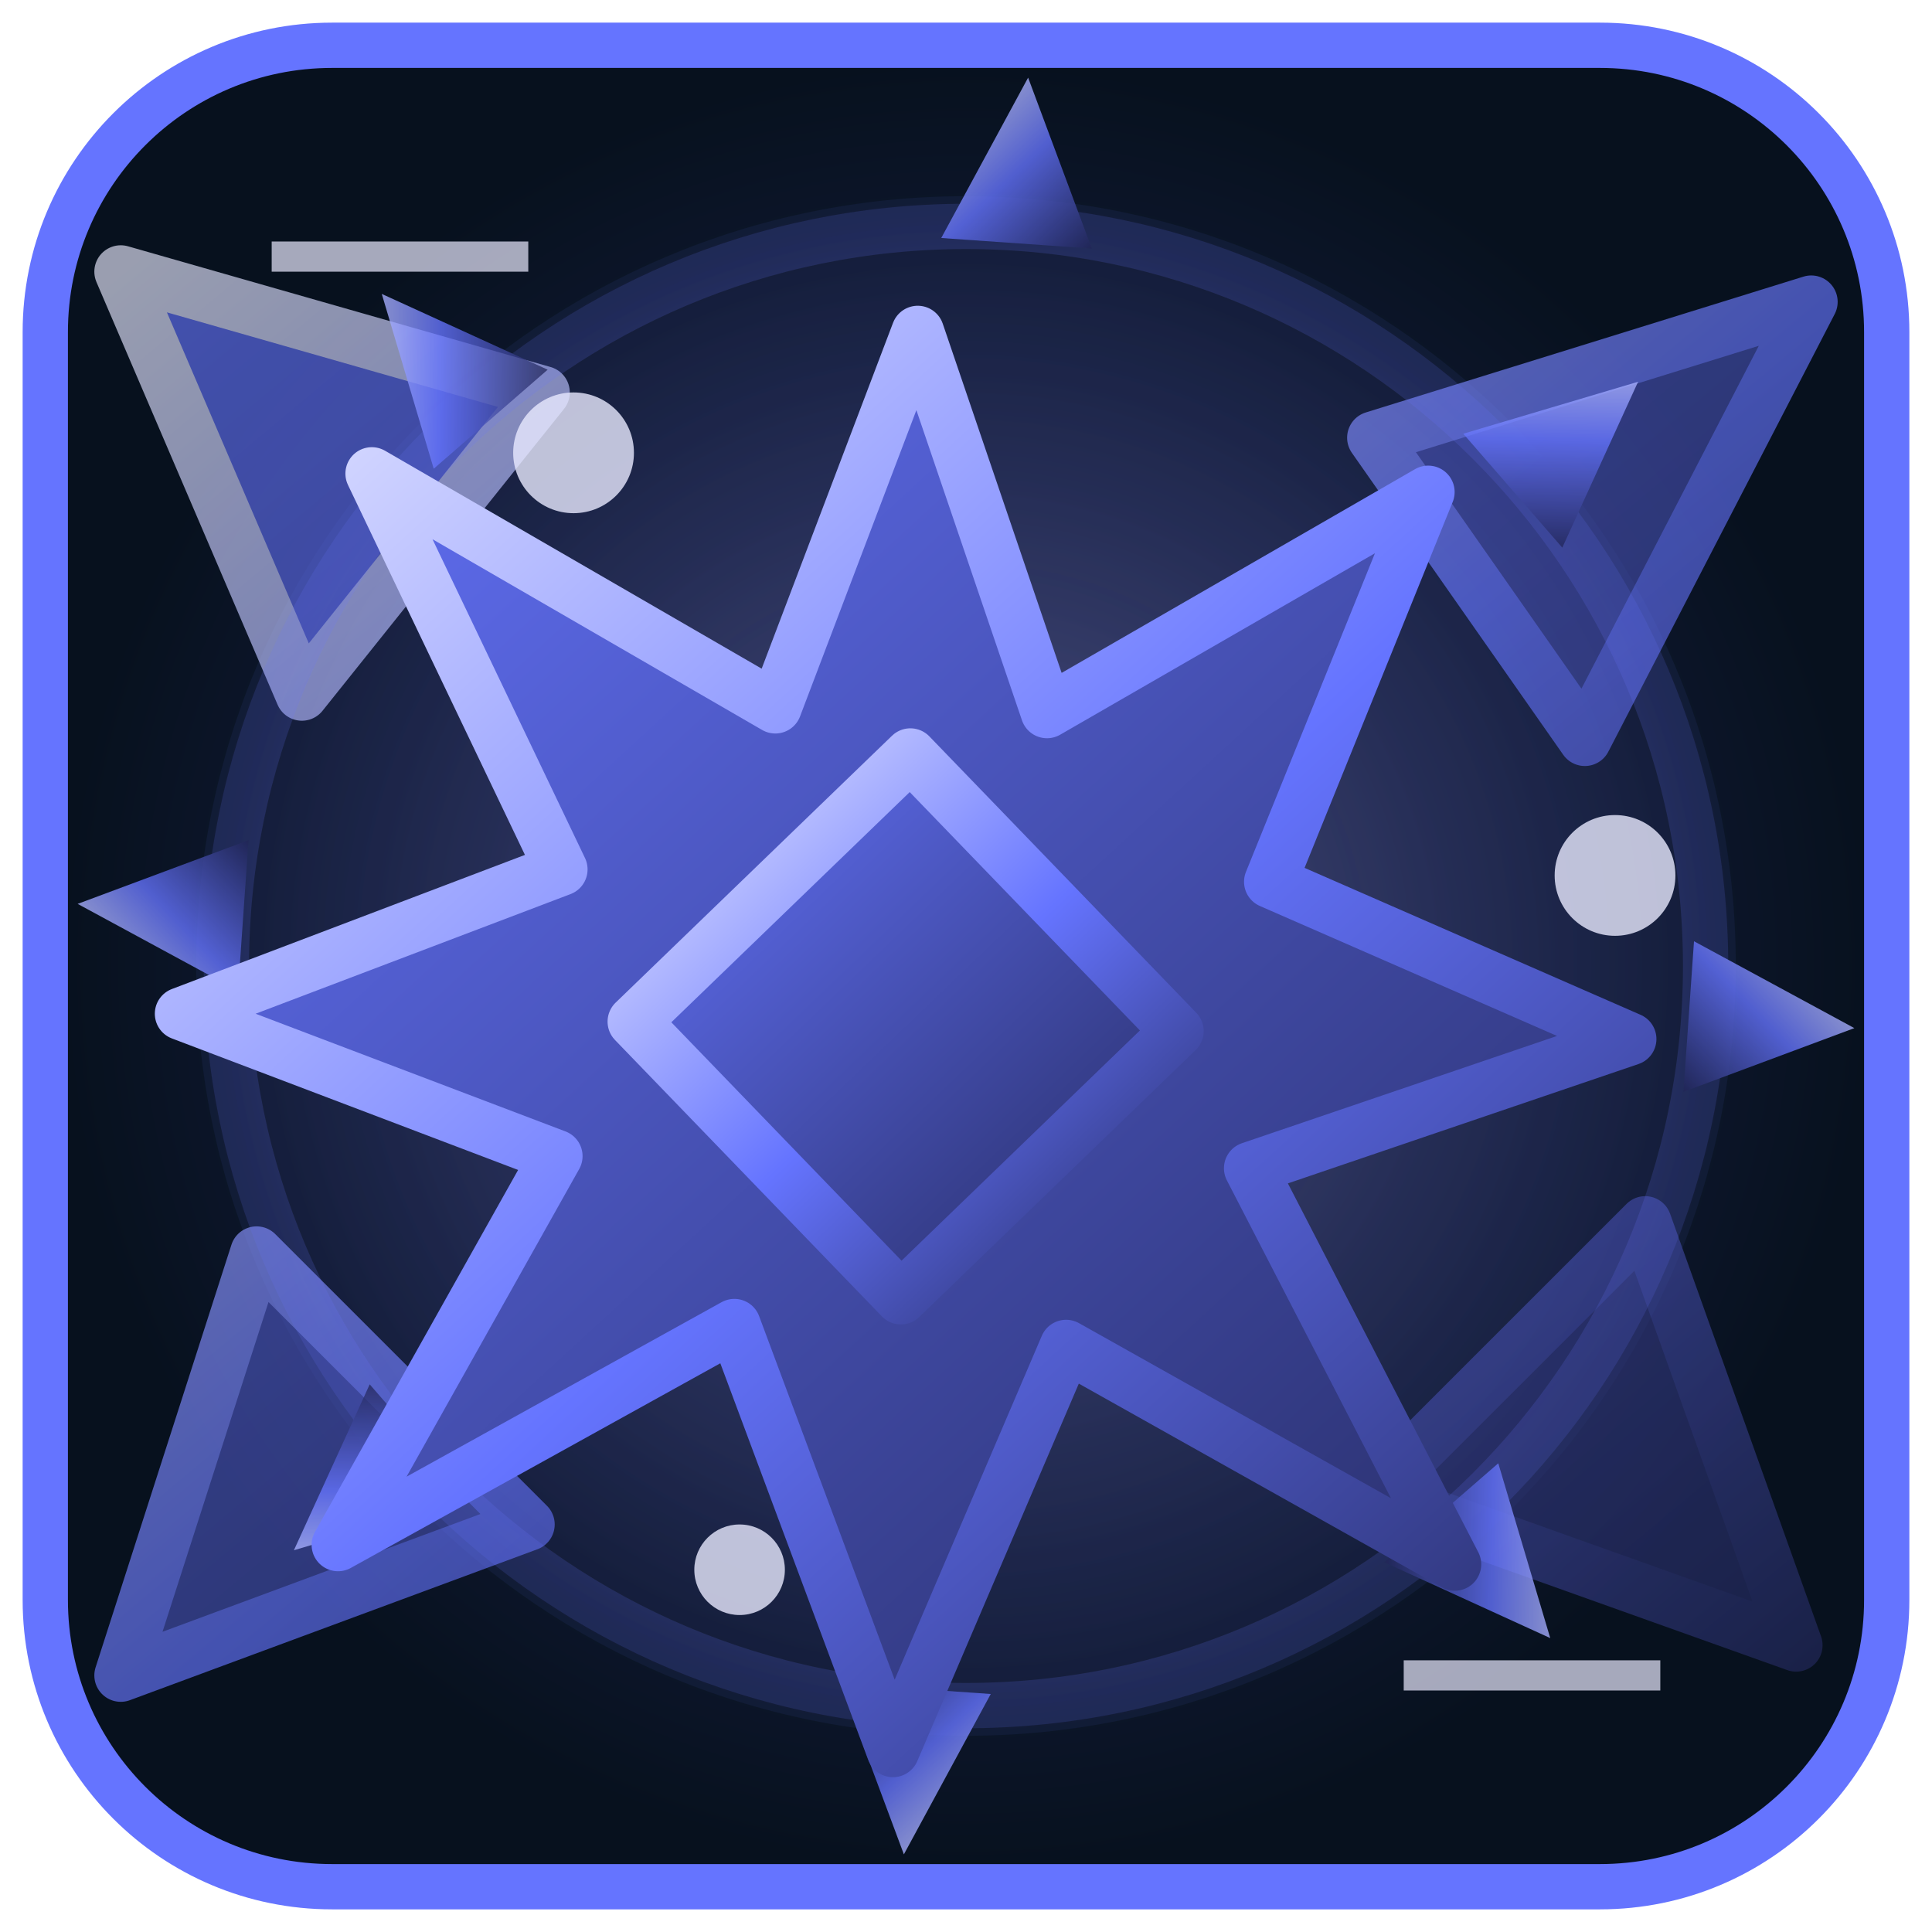
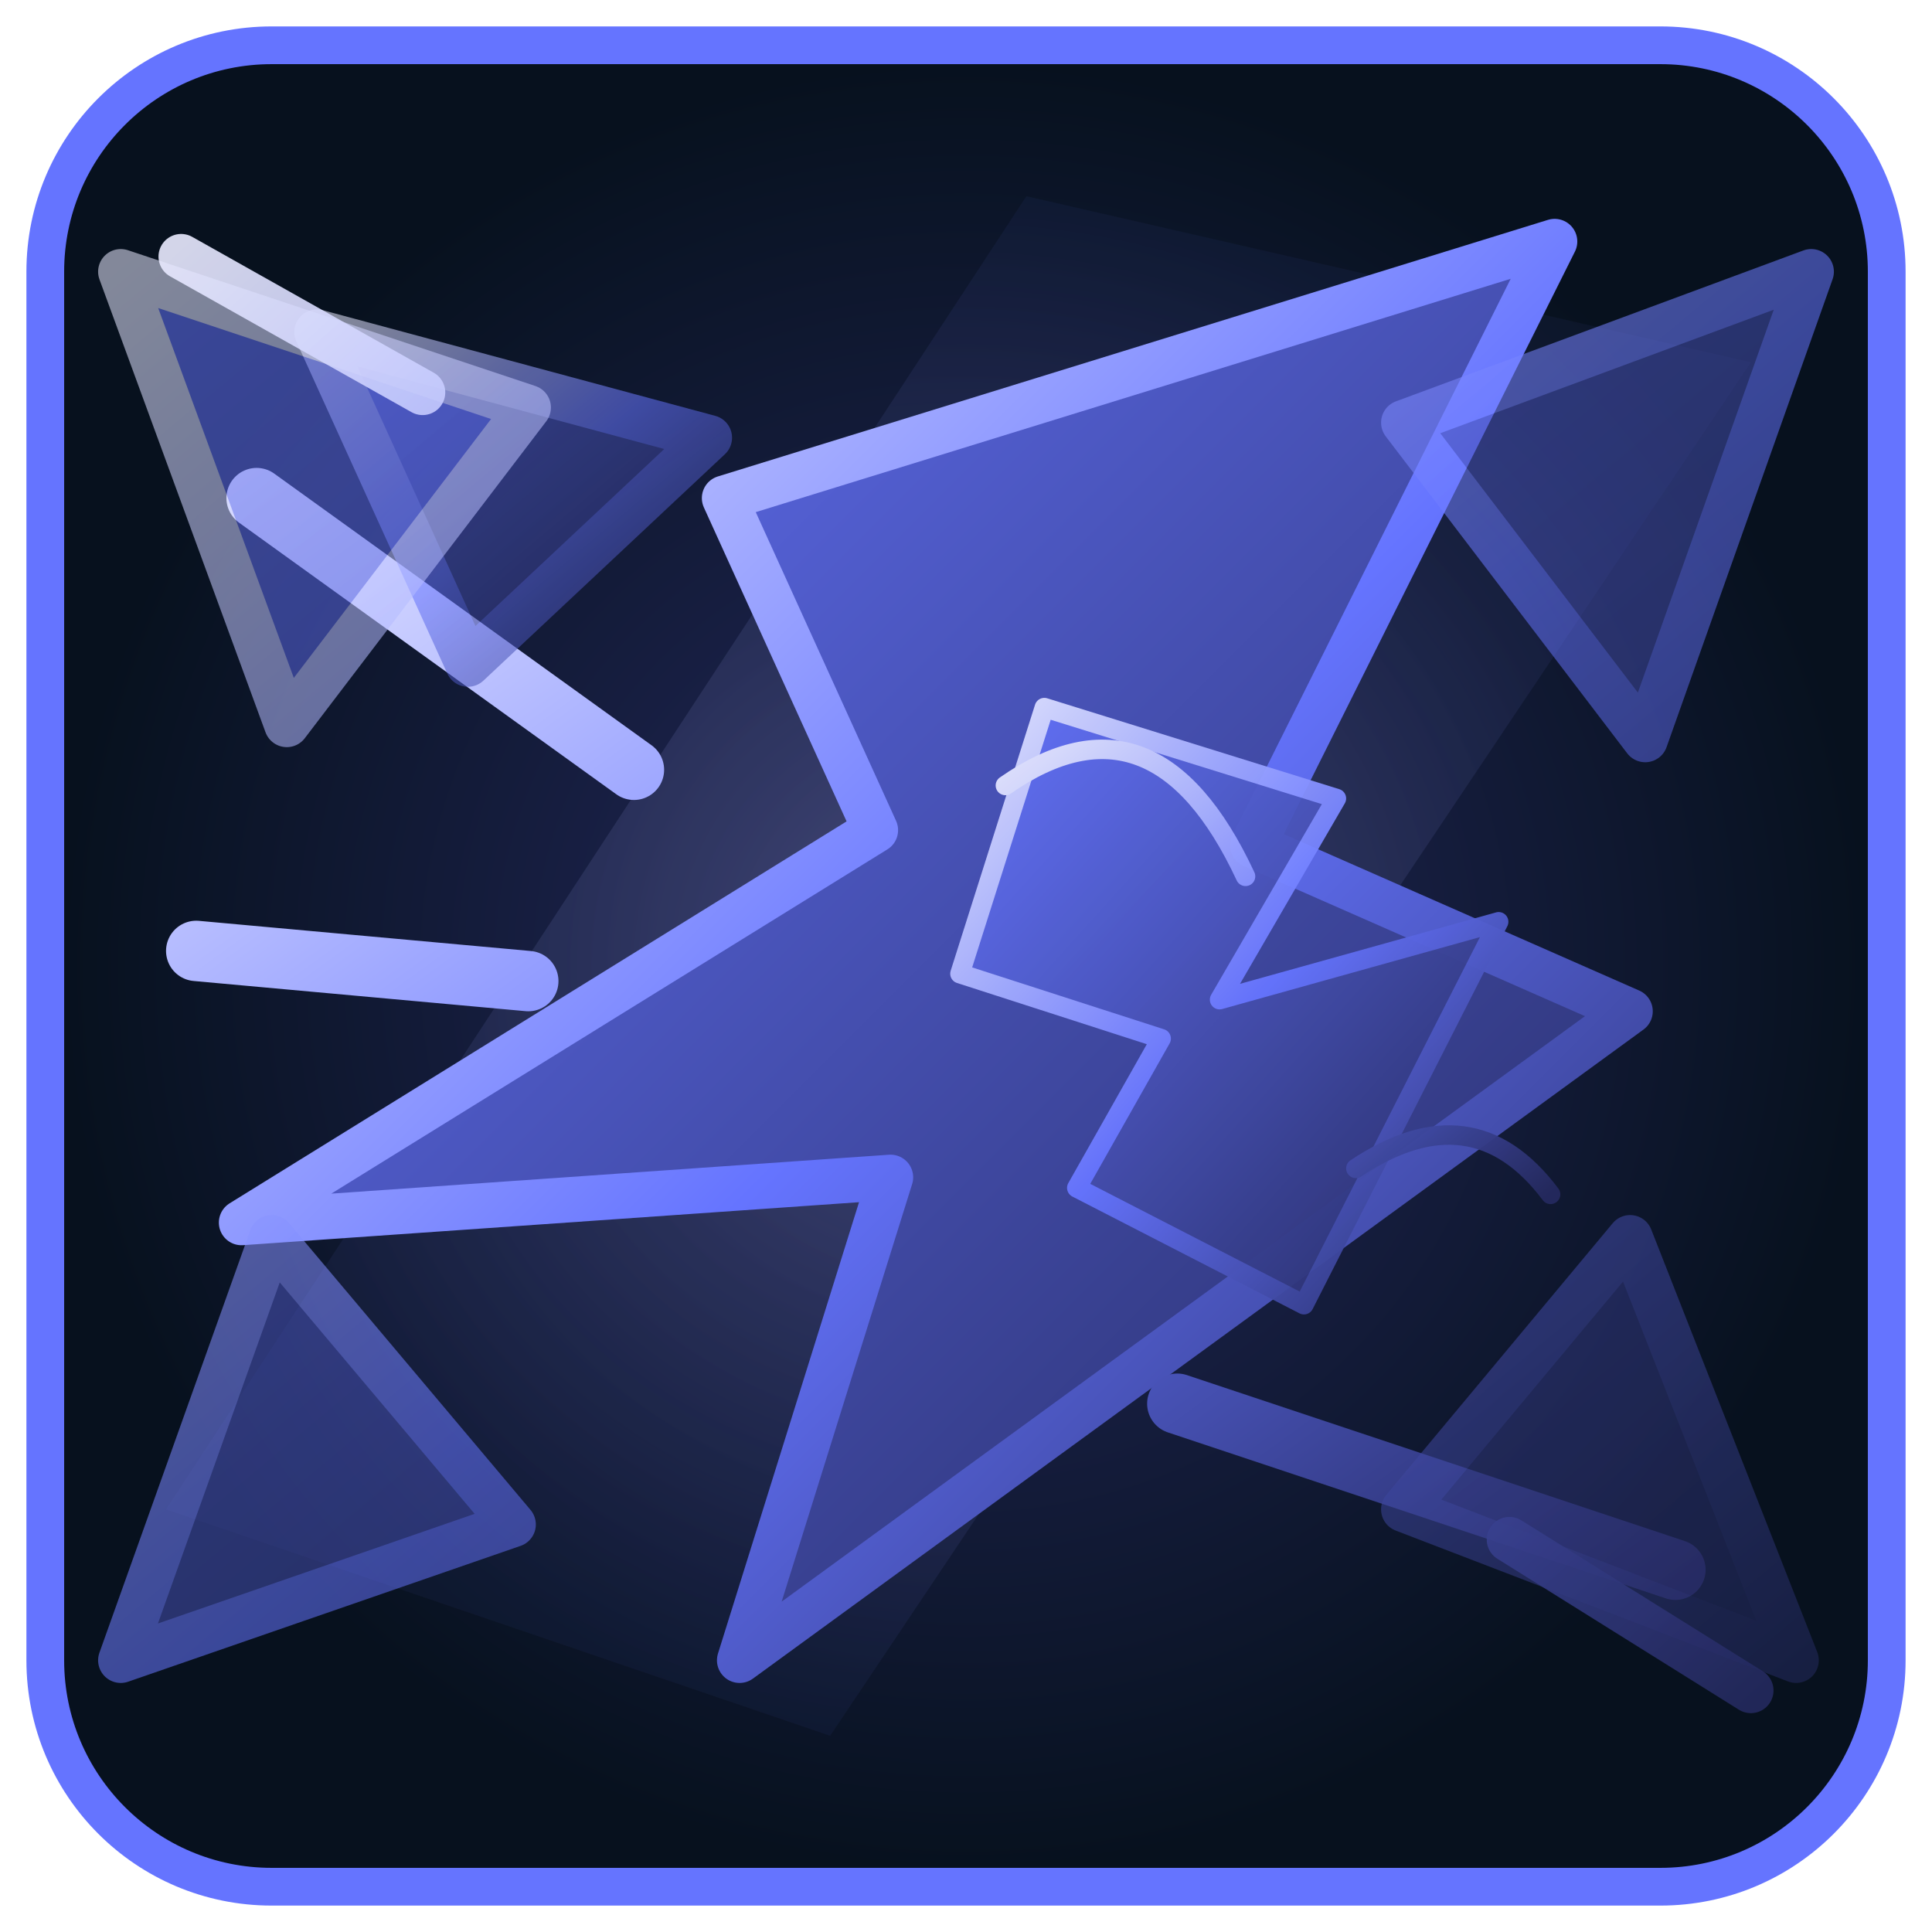
- <svg xmlns="http://www.w3.org/2000/svg" width="128" height="128" viewBox="0 0 128 128" role="img" aria-label="暗夜行者 R 死亡宣判" data-skill-id="anye:R">
+ <svg xmlns="http://www.w3.org/2000/svg" width="128" height="128" viewBox="0 0 128 128" role="img" aria-label="暗夜行者 R 死亡宣判" data-skill-id="anye:R" data-scene="dash">
  <defs>
    <radialGradient id="ground">
      <stop stop-color="#24295e" />
      <stop offset="1" stop-color="#07111e" />
    </radialGradient>
    <linearGradient id="bright" x2="1" y2="1">
      <stop stop-color="#e9eaff" />
      <stop offset=".52" stop-color="#6574ff" />
      <stop offset="1" stop-color="#24295e" />
    </linearGradient>
    <linearGradient id="metal" x2="1" y2="1">
      <stop stop-color="#6574ff" />
      <stop offset="1" stop-color="#24295e" />
    </linearGradient>
    <radialGradient id="accent">
      <stop stop-color="#e9eaff" stop-opacity=".9" />
      <stop offset="1" stop-color="#6574ff" stop-opacity=".25" />
    </radialGradient>
  </defs>
-   <rect x="3" y="3" width="122" height="122" rx="19" fill="url(#ground)" stroke="#6574ff" stroke-width="3" />
-   <circle cx="64" cy="64" r="51" fill="url(#accent)" opacity=".27" />
-   <g opacity=".65">
-     <path d="M8 18 L36 26 L20 46 Z M120 20 L91 29 L105 49 Z M8 111 L35 101 L17 83 Z M119 109 L91 99 L109 81 Z" fill="url(#metal)" stroke="url(#bright)" stroke-width="3.5" stroke-linejoin="round" />
+   <rect x="3" y="3" width="122" height="122" rx="15" fill="url(#ground)" stroke="#6574ff" stroke-width="2.5" />
+   <path d="M11 100 L68 13 L116 24 L55 115 Z" fill="url(#accent)" opacity=".2" />
+   <g>
+     <path d="M16 81 L58 55 L48 33 L103 16 L83 56 L108 67 L49 110 L59 78 Z" fill="url(#metal)" stroke="url(#bright)" stroke-width="3" stroke-linejoin="round" opacity="1" />
+     <path d="M17 33 L42 51 M13 63 L35 65 M78 93 L111 104" fill="none" stroke="url(#bright)" stroke-width="4" stroke-linecap="round" stroke-linejoin="round" opacity="1" />
+     <path d="M21 22 L47 29 L31 44 Z" fill="url(#metal)" stroke="url(#bright)" stroke-width="3" stroke-linejoin="round" opacity="0.55" />
+     <g transform="translate(55 40) scale(.43)" opacity=".95">
+       <path d="M33 16 L78 30 L60 61 L103 49 L73 108 L38 90 L51 67 L20 57 Z" fill="url(#metal)" stroke="url(#bright)" stroke-width="3" stroke-linejoin="round" opacity="1" />
+       <path d="M27 28 Q50 12 64 42 M81 87 Q99 75 111 91" fill="none" stroke="url(#bright)" stroke-width="3" stroke-linecap="round" stroke-linejoin="round" opacity="1" />
+     </g>
+     <path d="M8 18 L35 27 L19 48 Z M120 18 L93 28 L109 49 Z M8 110 L34 101 L18 82 Z M119 110 L93 100 L108 82 Z" fill="url(#metal)" stroke="url(#bright)" stroke-width="3" stroke-linejoin="round" opacity="0.55" />
+     <path d="M12 17 L28 26 M100 102 L116 112" fill="none" stroke="url(#bright)" stroke-width="3" stroke-linecap="round" stroke-linejoin="round" opacity="0.9" />
  </g>
-   <g opacity=".78">
-     <circle cx="64" cy="64" r="49" fill="none" stroke="url(#accent)" stroke-width="3" opacity=".8" />
-     <path d="M64 5 L59 16 L69 16 Z" fill="url(#bright)" transform="rotate(4 64 64)" />
-     <path d="M64 5 L59 16 L69 16 Z" fill="url(#bright)" transform="rotate(49 64 64)" />
-     <path d="M64 5 L59 16 L69 16 Z" fill="url(#bright)" transform="rotate(94 64 64)" />
-     <path d="M64 5 L59 16 L69 16 Z" fill="url(#bright)" transform="rotate(139 64 64)" />
-     <path d="M64 5 L59 16 L69 16 Z" fill="url(#bright)" transform="rotate(184 64 64)" />
-     <path d="M64 5 L59 16 L69 16 Z" fill="url(#bright)" transform="rotate(229 64 64)" />
-     <path d="M64 5 L59 16 L69 16 Z" fill="url(#bright)" transform="rotate(274 64 64)" />
-     <path d="M64 5 L59 16 L69 16 Z" fill="url(#bright)" transform="rotate(319 64 64)" />
-   </g>
-   <g transform="translate(-4 4) rotate(1 64 64)">
-     <path d="M64 18 L73 43 L98 28 L88 54 L112 64 L87 73 L101 99 L75 85 L64 112 L53 84 L27 99 L41 73 L16 64 L41 54 L28 28 L55 43 Z" fill="url(#metal)" stroke="url(#bright)" stroke-width="3.5" stroke-linejoin="round" />
-     <path d="M64 46 L82 64 L64 82 L46 64 Z" fill="url(#metal)" stroke="url(#bright)" stroke-width="3.5" stroke-linejoin="round" />
-   </g>
-   <g>
-     <circle cx="38" cy="30" r="4" fill="#e9eaff" opacity=".8" />
-     <circle cx="107" cy="58" r="4" fill="#e9eaff" opacity=".8" />
-     <circle cx="49" cy="104" r="3" fill="#e9eaff" opacity=".8" />
-   </g>
-   <path d="M18 17 L35 17 M93 111 L110 111" stroke="#e9eaff" stroke-width="2" opacity=".7" />
</svg>
